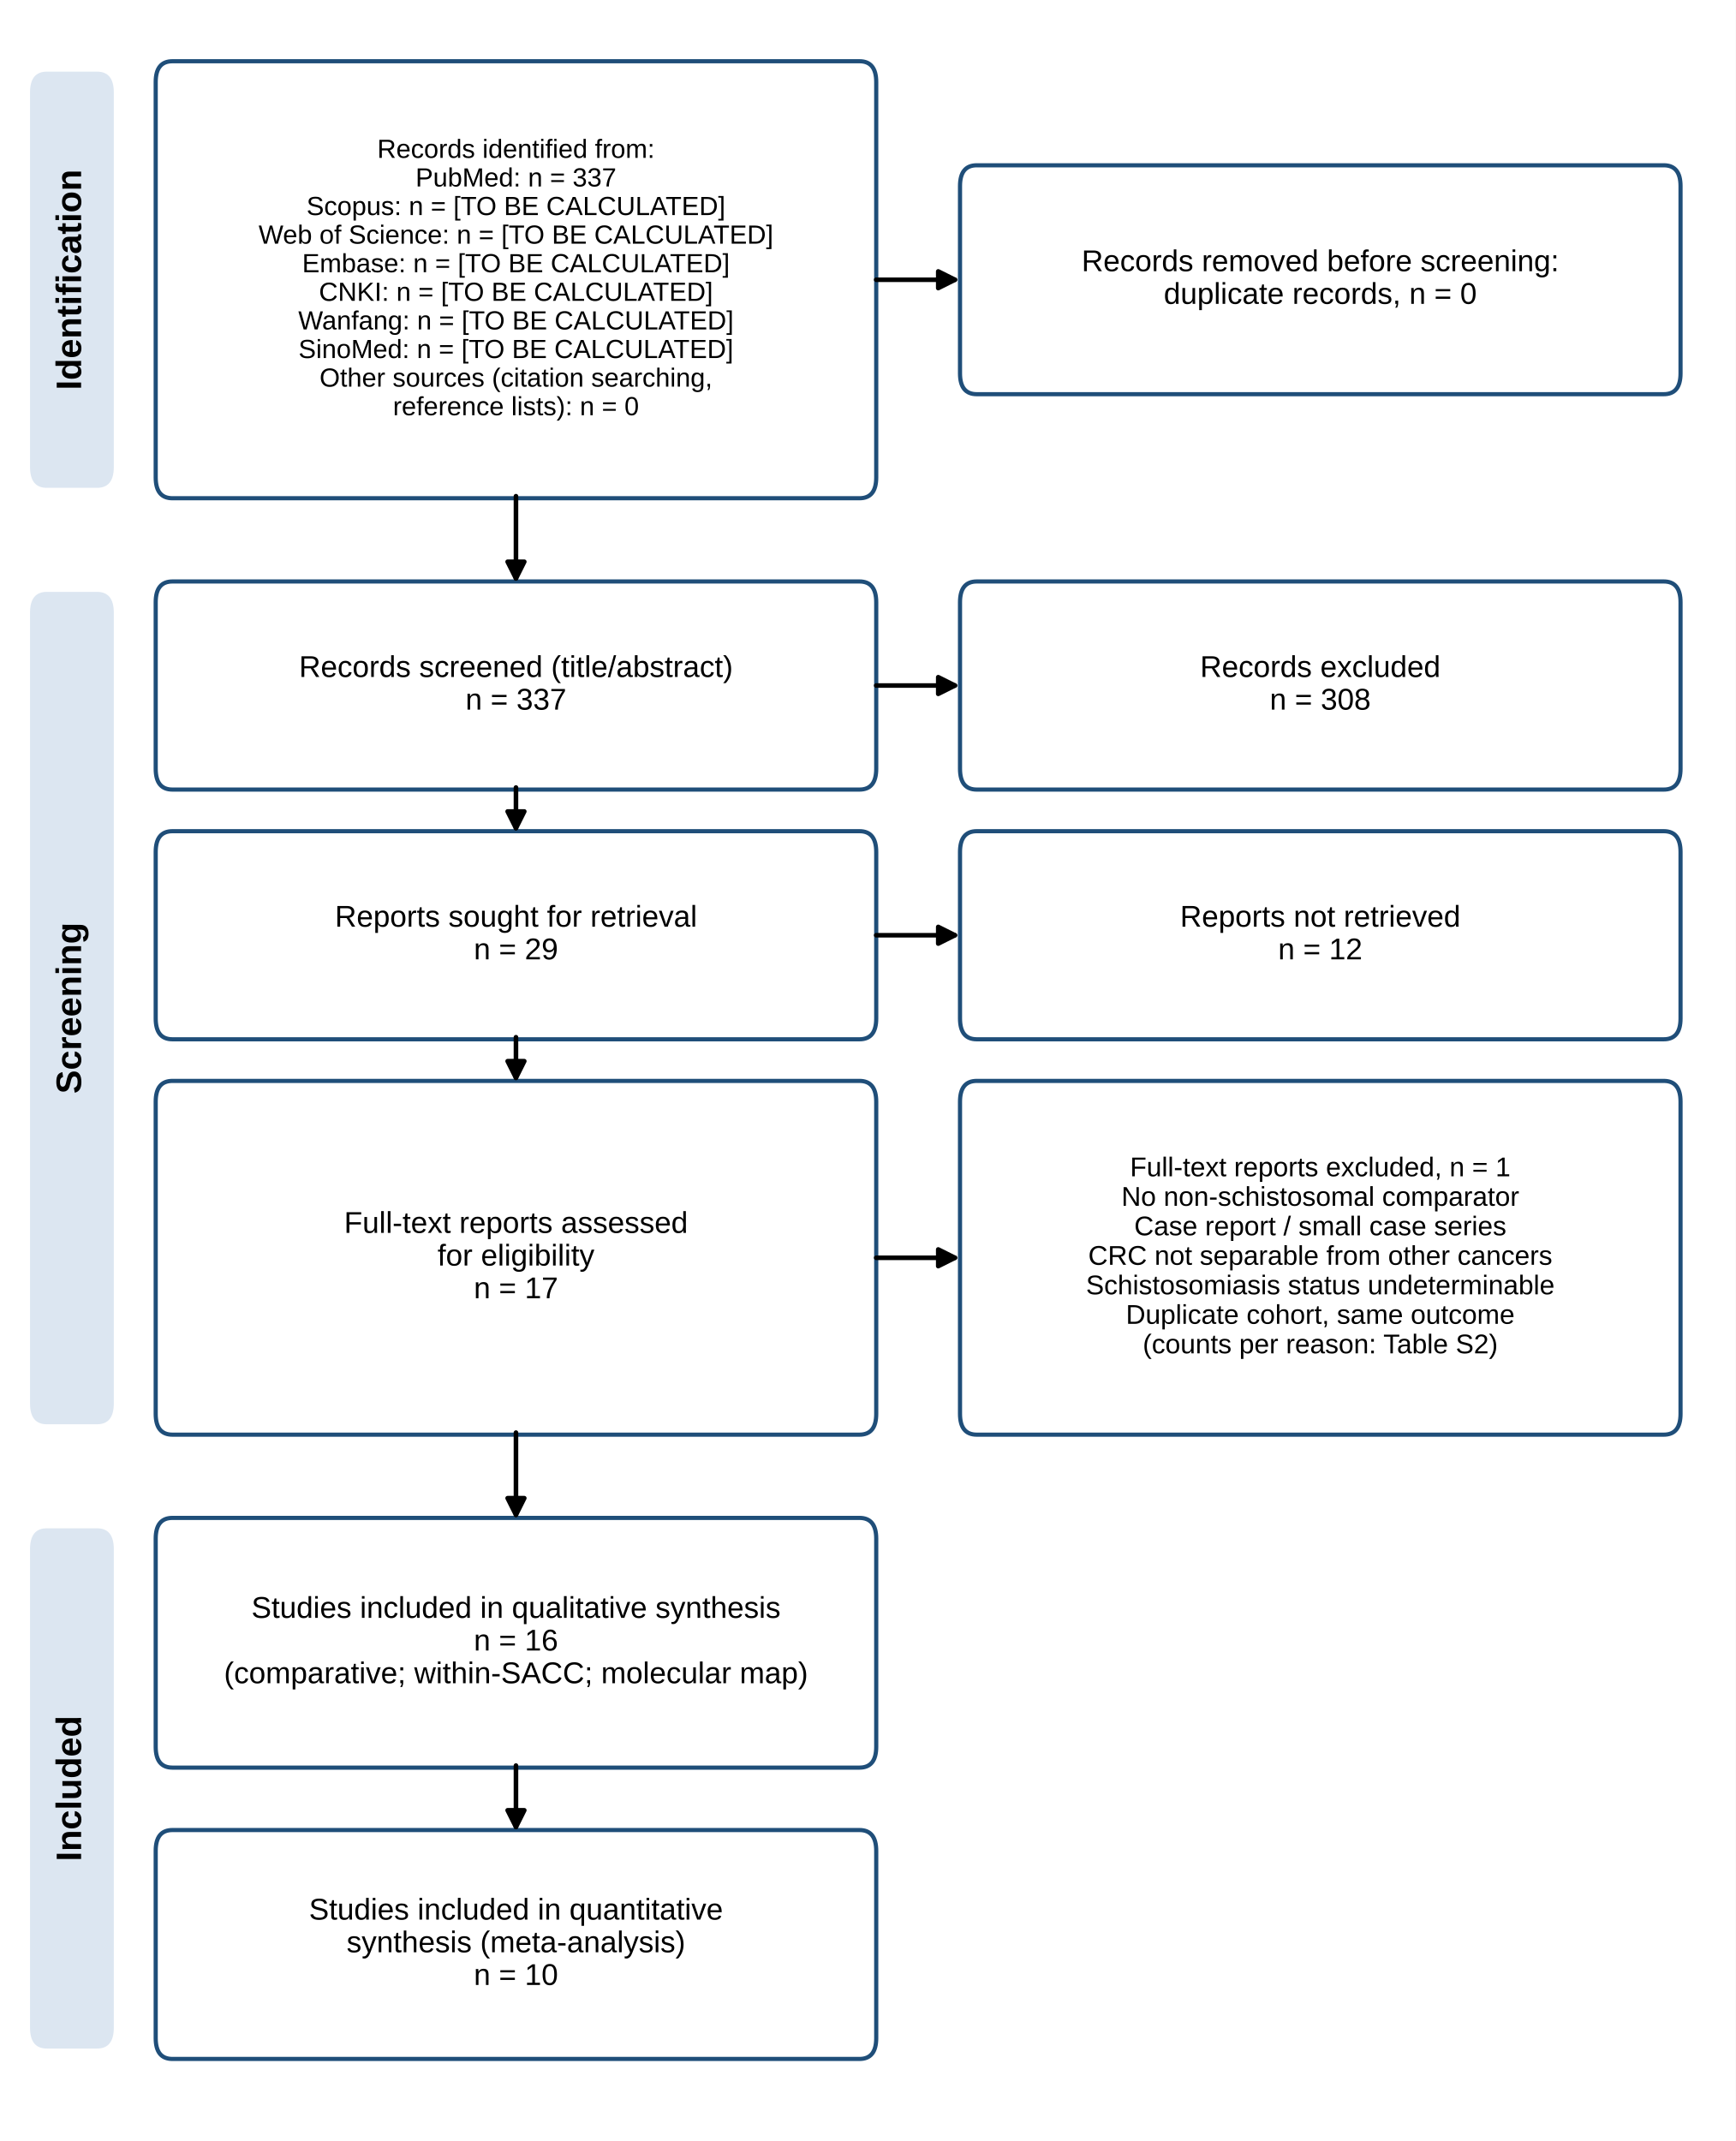
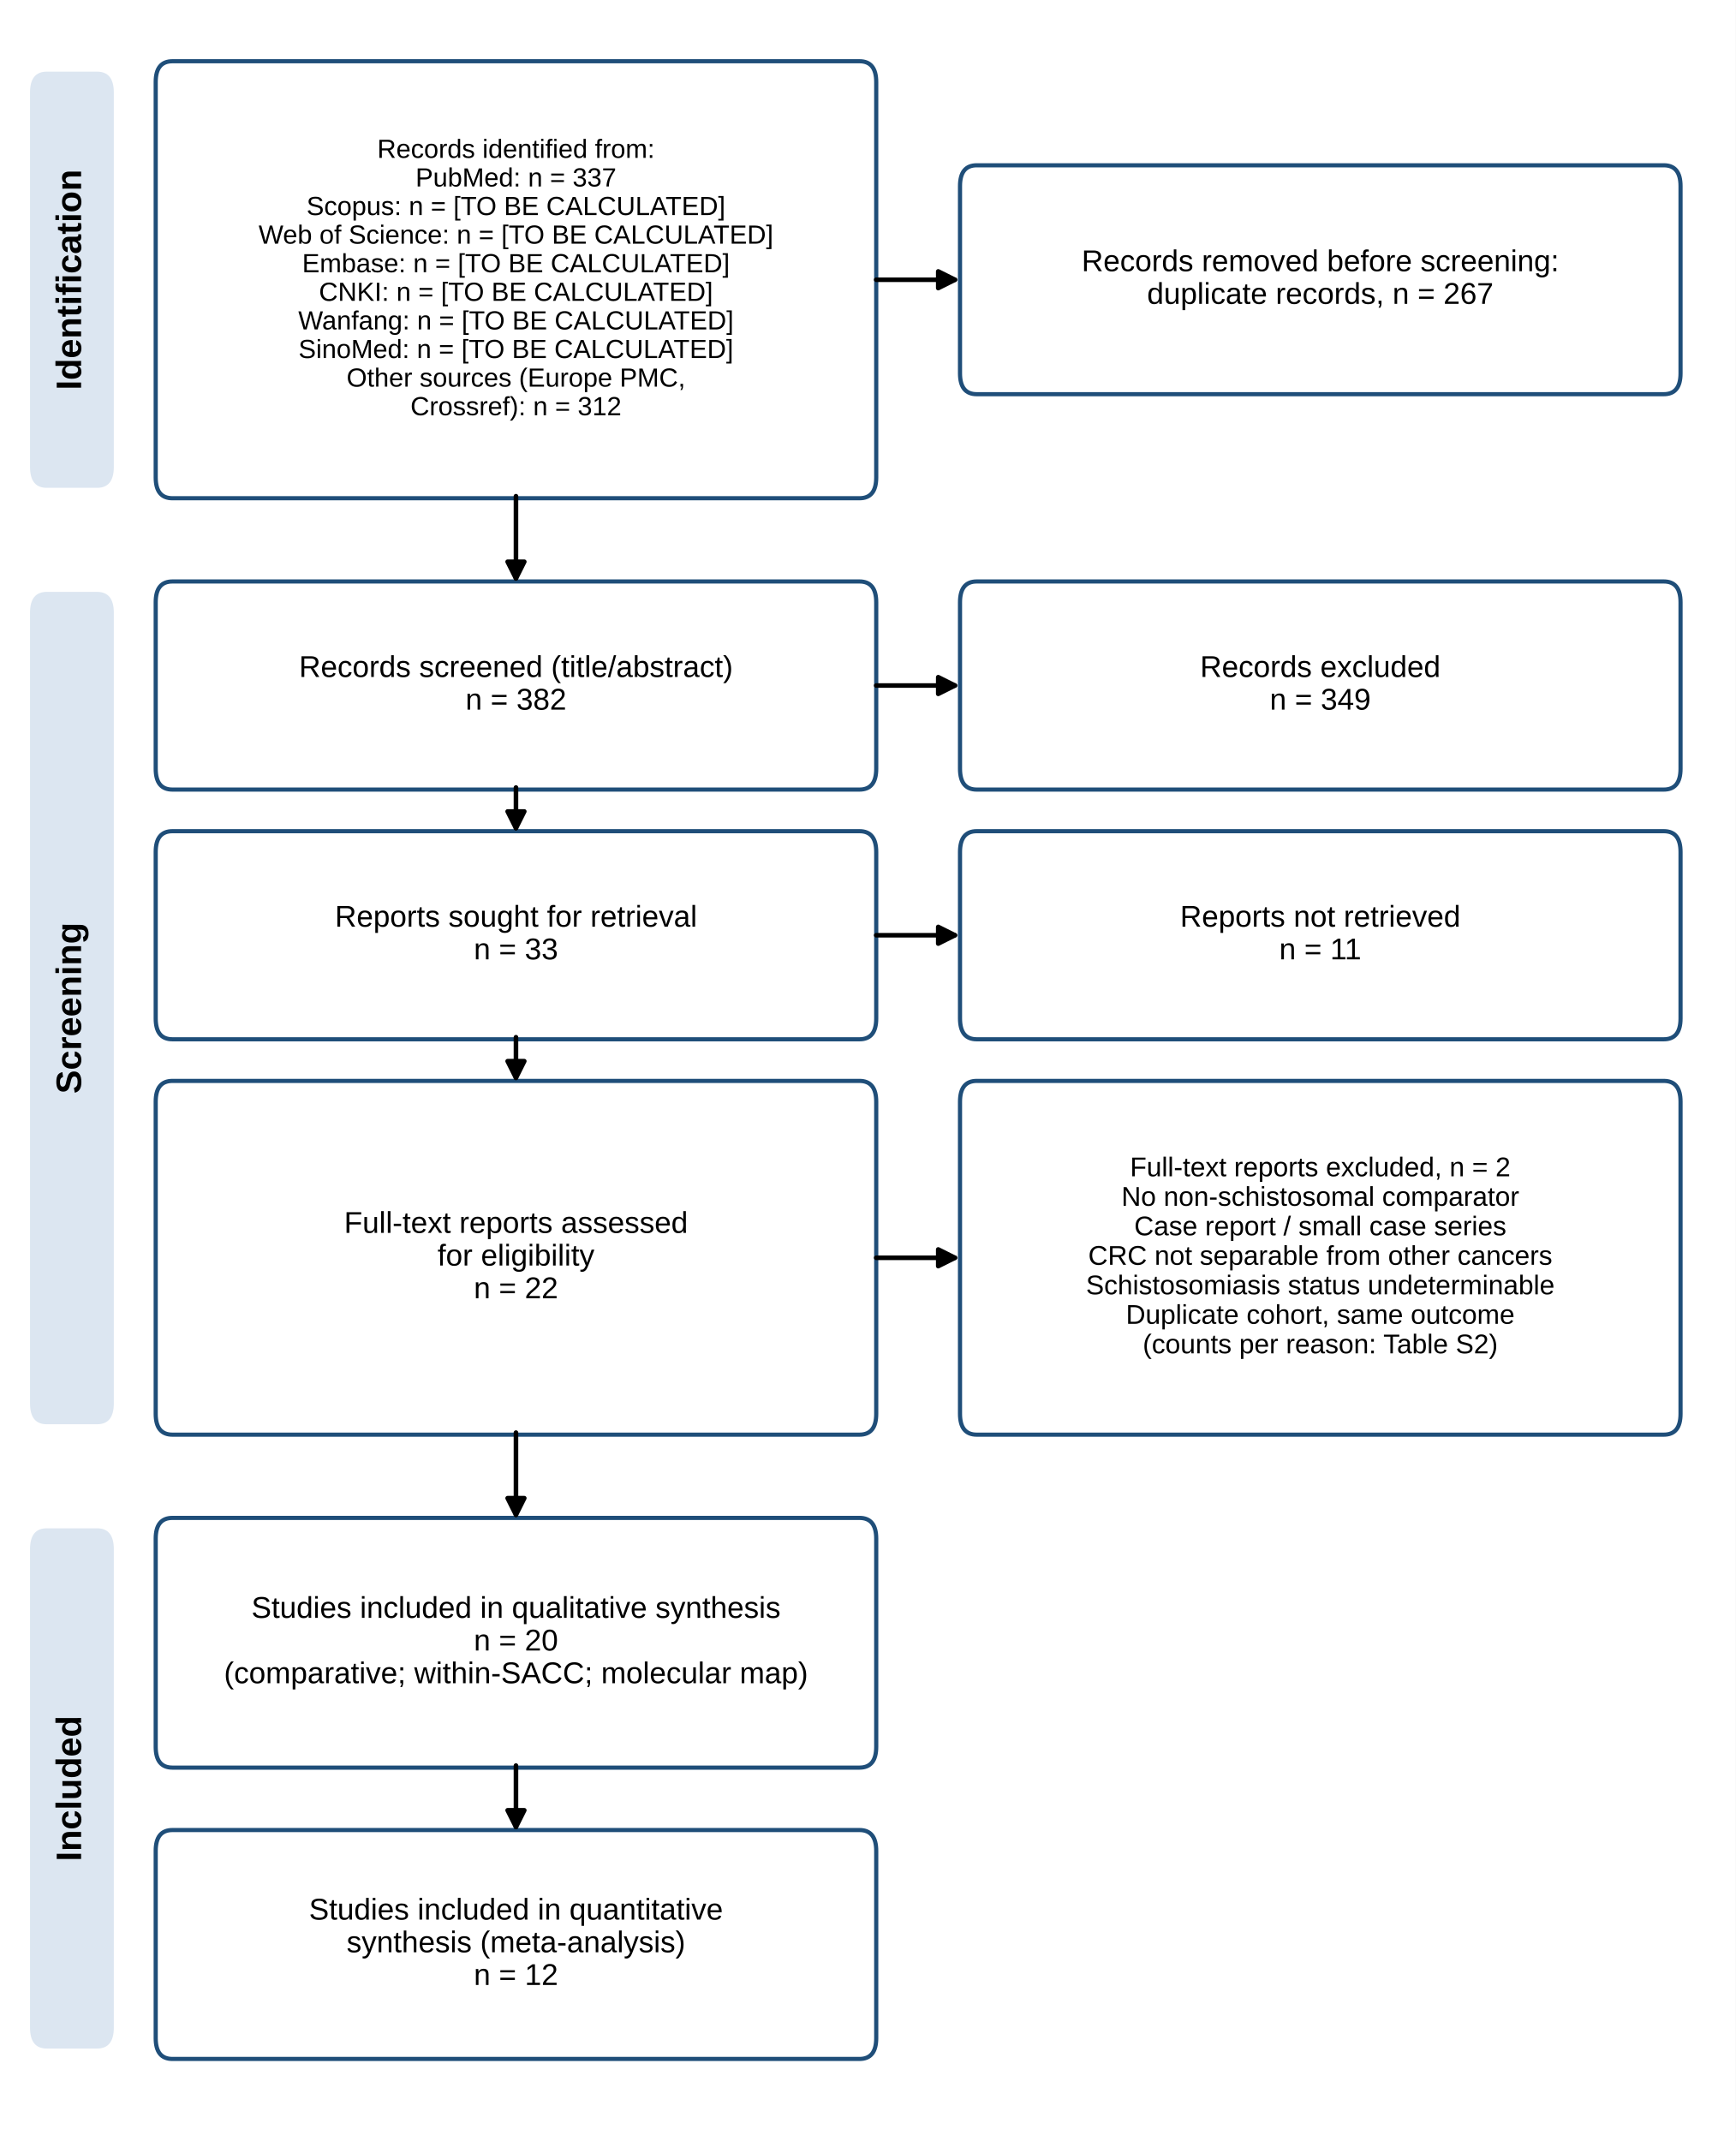
<svg xmlns="http://www.w3.org/2000/svg" width="416.16pt" height="513.36pt" viewBox="0 0 416.16 513.36" version="1.1">
  <defs>
    <style type="text/css">*{stroke-linejoin: round; stroke-linecap: butt}</style>
  </defs>
  <g id="figure_1">
    <g id="patch_1">
      <path d="M 0 513.36  L 416.16 513.36  L 416.16 -0  L 0 -0  z " style="fill: #ffffff" />
    </g>
    <g id="axes_1">
      <g id="patch_2">
-         <path d="M 11.218 116.971  L 23.27 116.971  Q 27.288 116.971 27.288 111.982  L 27.288 22.169  Q 27.288 17.179 23.27 17.179  L 11.218 17.179  Q 7.2 17.179 7.2 22.169  L 7.2 111.982  Q 7.2 116.971 11.218 116.971  z " clip-path="url(#p67008264b0)" style="fill: #dce6f1" />
+         <path d="M 11.218 116.971  L 23.27 116.971  Q 27.288 116.971 27.288 111.982  L 27.288 22.169  Q 27.288 17.179 23.27 17.179  L 11.218 17.179  Q 7.2 17.179 7.2 22.169  L 7.2 111.982  Q 7.2 116.971 11.218 116.971  z " clip-path="url(#pa388c06e00)" style="fill: #dce6f1" />
      </g>
      <g id="patch_3">
-         <path d="M 11.218 341.503  L 23.27 341.503  Q 27.288 341.503 27.288 336.514  L 27.288 146.909  Q 27.288 141.919 23.27 141.919  L 11.218 141.919  Q 7.2 141.919 7.2 146.909  L 7.2 336.514  Q 7.2 341.503 11.218 341.503  z " clip-path="url(#p67008264b0)" style="fill: #dce6f1" />
+         <path d="M 11.218 341.503  L 23.27 341.503  Q 27.288 341.503 27.288 336.514  L 27.288 146.909  Q 27.288 141.919 23.27 141.919  L 11.218 141.919  Q 7.2 141.919 7.2 146.909  L 7.2 336.514  Q 7.2 341.503 11.218 341.503  z " clip-path="url(#pa388c06e00)" style="fill: #dce6f1" />
      </g>
      <g id="patch_4">
-         <path d="M 11.218 491.191  L 23.27 491.191  Q 27.288 491.191 27.288 486.202  L 27.288 371.441  Q 27.288 366.451 23.27 366.451  L 11.218 366.451  Q 7.2 366.451 7.2 371.441  L 7.2 486.202  Q 7.2 491.191 11.218 491.191  z " clip-path="url(#p67008264b0)" style="fill: #dce6f1" />
+         <path d="M 11.218 491.191  L 23.27 491.191  Q 27.288 491.191 27.288 486.202  L 27.288 371.441  Q 27.288 366.451 23.27 366.451  L 11.218 366.451  Q 7.2 366.451 7.2 371.441  L 7.2 486.202  Q 7.2 491.191 11.218 491.191  z " clip-path="url(#pa388c06e00)" style="fill: #dce6f1" />
      </g>
      <g id="patch_5">
-         <path d="M 41.35 119.466  L 206.071 119.466  Q 210.089 119.466 210.089 114.476  L 210.089 19.674  Q 210.089 14.684 206.071 14.684  L 41.35 14.684  Q 37.332 14.684 37.332 19.674  L 37.332 114.476  Q 37.332 119.466 41.35 119.466  z " clip-path="url(#p67008264b0)" style="fill: #ffffff; stroke: #1f4e79; stroke-linejoin: miter" />
+         <path d="M 41.35 119.466  L 206.071 119.466  Q 210.089 119.466 210.089 114.476  L 210.089 19.674  Q 210.089 14.684 206.071 14.684  L 41.35 14.684  Q 37.332 14.684 37.332 19.674  L 37.332 114.476  Q 37.332 119.466 41.35 119.466  z " clip-path="url(#pa388c06e00)" style="fill: #ffffff; stroke: #1f4e79; stroke-linejoin: miter" />
      </g>
      <g id="patch_6">
-         <path d="M 234.194 94.518  L 398.916 94.518  Q 402.934 94.518 402.934 89.528  L 402.934 44.622  Q 402.934 39.632 398.916 39.632  L 234.194 39.632  Q 230.177 39.632 230.177 44.622  L 230.177 89.528  Q 230.177 94.518 234.194 94.518  z " clip-path="url(#p67008264b0)" style="fill: #ffffff; stroke: #1f4e79; stroke-linejoin: miter" />
+         <path d="M 234.194 94.518  L 398.916 94.518  Q 402.934 94.518 402.934 89.528  L 402.934 44.622  Q 402.934 39.632 398.916 39.632  L 234.194 39.632  Q 230.177 39.632 230.177 44.622  L 230.177 89.528  Q 230.177 94.518 234.194 94.518  z " clip-path="url(#pa388c06e00)" style="fill: #ffffff; stroke: #1f4e79; stroke-linejoin: miter" />
      </g>
      <g id="patch_7">
-         <path d="M 41.35 189.32  L 206.071 189.32  Q 210.089 189.32 210.089 184.331  L 210.089 144.414  Q 210.089 139.424 206.071 139.424  L 41.35 139.424  Q 37.332 139.424 37.332 144.414  L 37.332 184.331  Q 37.332 189.32 41.35 189.32  z " clip-path="url(#p67008264b0)" style="fill: #ffffff; stroke: #1f4e79; stroke-linejoin: miter" />
+         <path d="M 41.35 189.32  L 206.071 189.32  Q 210.089 189.32 210.089 184.331  L 210.089 144.414  Q 210.089 139.424 206.071 139.424  L 41.35 139.424  Q 37.332 139.424 37.332 144.414  L 37.332 184.331  Q 37.332 189.32 41.35 189.32  z " clip-path="url(#pa388c06e00)" style="fill: #ffffff; stroke: #1f4e79; stroke-linejoin: miter" />
      </g>
      <g id="patch_8">
-         <path d="M 234.194 189.32  L 398.916 189.32  Q 402.934 189.32 402.934 184.331  L 402.934 144.414  Q 402.934 139.424 398.916 139.424  L 234.194 139.424  Q 230.177 139.424 230.177 144.414  L 230.177 184.331  Q 230.177 189.32 234.194 189.32  z " clip-path="url(#p67008264b0)" style="fill: #ffffff; stroke: #1f4e79; stroke-linejoin: miter" />
+         <path d="M 234.194 189.32  L 398.916 189.32  Q 402.934 189.32 402.934 184.331  L 402.934 144.414  Q 402.934 139.424 398.916 139.424  L 234.194 139.424  Q 230.177 139.424 230.177 144.414  L 230.177 184.331  Q 230.177 189.32 234.194 189.32  z " clip-path="url(#pa388c06e00)" style="fill: #ffffff; stroke: #1f4e79; stroke-linejoin: miter" />
      </g>
      <g id="patch_9">
-         <path d="M 41.35 249.196  L 206.071 249.196  Q 210.089 249.196 210.089 244.206  L 210.089 204.289  Q 210.089 199.3 206.071 199.3  L 41.35 199.3  Q 37.332 199.3 37.332 204.289  L 37.332 244.206  Q 37.332 249.196 41.35 249.196  z " clip-path="url(#p67008264b0)" style="fill: #ffffff; stroke: #1f4e79; stroke-linejoin: miter" />
+         <path d="M 41.35 249.196  L 206.071 249.196  Q 210.089 249.196 210.089 244.206  L 210.089 204.289  Q 210.089 199.3 206.071 199.3  L 41.35 199.3  Q 37.332 199.3 37.332 204.289  L 37.332 244.206  Q 37.332 249.196 41.35 249.196  z " clip-path="url(#pa388c06e00)" style="fill: #ffffff; stroke: #1f4e79; stroke-linejoin: miter" />
      </g>
      <g id="patch_10">
-         <path d="M 234.194 249.196  L 398.916 249.196  Q 402.934 249.196 402.934 244.206  L 402.934 204.289  Q 402.934 199.3 398.916 199.3  L 234.194 199.3  Q 230.177 199.3 230.177 204.289  L 230.177 244.206  Q 230.177 249.196 234.194 249.196  z " clip-path="url(#p67008264b0)" style="fill: #ffffff; stroke: #1f4e79; stroke-linejoin: miter" />
+         <path d="M 234.194 249.196  L 398.916 249.196  Q 402.934 249.196 402.934 244.206  L 402.934 204.289  Q 402.934 199.3 398.916 199.3  L 234.194 199.3  Q 230.177 199.3 230.177 204.289  L 230.177 244.206  Q 230.177 249.196 234.194 249.196  z " clip-path="url(#pa388c06e00)" style="fill: #ffffff; stroke: #1f4e79; stroke-linejoin: miter" />
      </g>
      <g id="patch_11">
-         <path d="M 41.35 343.998  L 206.071 343.998  Q 210.089 343.998 210.089 339.008  L 210.089 264.164  Q 210.089 259.175 206.071 259.175  L 41.35 259.175  Q 37.332 259.175 37.332 264.164  L 37.332 339.008  Q 37.332 343.998 41.35 343.998  z " clip-path="url(#p67008264b0)" style="fill: #ffffff; stroke: #1f4e79; stroke-linejoin: miter" />
+         <path d="M 41.35 343.998  L 206.071 343.998  Q 210.089 343.998 210.089 339.008  L 210.089 264.164  Q 210.089 259.175 206.071 259.175  L 41.35 259.175  Q 37.332 259.175 37.332 264.164  L 37.332 339.008  Q 37.332 343.998 41.35 343.998  z " clip-path="url(#pa388c06e00)" style="fill: #ffffff; stroke: #1f4e79; stroke-linejoin: miter" />
      </g>
      <g id="patch_12">
-         <path d="M 234.194 343.998  L 398.916 343.998  Q 402.934 343.998 402.934 339.008  L 402.934 264.164  Q 402.934 259.175 398.916 259.175  L 234.194 259.175  Q 230.177 259.175 230.177 264.164  L 230.177 339.008  Q 230.177 343.998 234.194 343.998  z " clip-path="url(#p67008264b0)" style="fill: #ffffff; stroke: #1f4e79; stroke-linejoin: miter" />
+         <path d="M 234.194 343.998  L 398.916 343.998  Q 402.934 343.998 402.934 339.008  L 402.934 264.164  Q 402.934 259.175 398.916 259.175  L 234.194 259.175  Q 230.177 259.175 230.177 264.164  L 230.177 339.008  Q 230.177 343.998 234.194 343.998  z " clip-path="url(#pa388c06e00)" style="fill: #ffffff; stroke: #1f4e79; stroke-linejoin: miter" />
      </g>
      <g id="patch_13">
-         <path d="M 41.35 423.832  L 206.071 423.832  Q 210.089 423.832 210.089 418.842  L 210.089 368.946  Q 210.089 363.956 206.071 363.956  L 41.35 363.956  Q 37.332 363.956 37.332 368.946  L 37.332 418.842  Q 37.332 423.832 41.35 423.832  z " clip-path="url(#p67008264b0)" style="fill: #ffffff; stroke: #1f4e79; stroke-linejoin: miter" />
+         <path d="M 41.35 423.832  L 206.071 423.832  Q 210.089 423.832 210.089 418.842  L 210.089 368.946  Q 210.089 363.956 206.071 363.956  L 41.35 363.956  Q 37.332 363.956 37.332 368.946  L 37.332 418.842  Q 37.332 423.832 41.35 423.832  z " clip-path="url(#pa388c06e00)" style="fill: #ffffff; stroke: #1f4e79; stroke-linejoin: miter" />
      </g>
      <g id="patch_14">
-         <path d="M 41.35 493.686  L 206.071 493.686  Q 210.089 493.686 210.089 488.696  L 210.089 443.79  Q 210.089 438.8 206.071 438.8  L 41.35 438.8  Q 37.332 438.8 37.332 443.79  L 37.332 488.696  Q 37.332 493.686 41.35 493.686  z " clip-path="url(#p67008264b0)" style="fill: #ffffff; stroke: #1f4e79; stroke-linejoin: miter" />
+         <path d="M 41.35 493.686  L 206.071 493.686  Q 210.089 493.686 210.089 488.696  L 210.089 443.79  Q 210.089 438.8 206.071 438.8  L 41.35 438.8  Q 37.332 438.8 37.332 443.79  L 37.332 488.696  Q 37.332 493.686 41.35 493.686  z " clip-path="url(#pa388c06e00)" style="fill: #ffffff; stroke: #1f4e79; stroke-linejoin: miter" />
      </g>
      <g id="patch_15">
-         <path d="M 123.71 118.972  Q 123.71 129.447 123.71 138.692  " clip-path="url(#p67008264b0)" style="fill: none; stroke: #000000; stroke-width: 1.1; stroke-linecap: round" />
-         <path d="M 125.71 134.692  L 123.71 138.692  L 121.71 134.692  z " clip-path="url(#p67008264b0)" style="stroke: #000000; stroke-width: 1.1; stroke-linecap: round" />
+         <path d="M 123.71 118.972  Q 123.71 129.447 123.71 138.692  " clip-path="url(#pa388c06e00)" style="fill: none; stroke: #000000; stroke-width: 1.1; stroke-linecap: round" />
+         <path d="M 125.71 134.692  L 123.71 138.692  L 121.71 134.692  z " clip-path="url(#pa388c06e00)" style="stroke: #000000; stroke-width: 1.1; stroke-linecap: round" />
      </g>
      <g id="patch_16">
-         <path d="M 123.71 188.825  Q 123.71 194.31 123.71 198.567  " clip-path="url(#p67008264b0)" style="fill: none; stroke: #000000; stroke-width: 1.1; stroke-linecap: round" />
-         <path d="M 125.71 194.567  L 123.71 198.567  L 121.71 194.567  z " clip-path="url(#p67008264b0)" style="stroke: #000000; stroke-width: 1.1; stroke-linecap: round" />
+         <path d="M 123.71 188.825  Q 123.71 194.31 123.71 198.567  " clip-path="url(#pa388c06e00)" style="fill: none; stroke: #000000; stroke-width: 1.1; stroke-linecap: round" />
+         <path d="M 125.71 194.567  L 123.71 198.567  L 121.71 194.567  z " clip-path="url(#pa388c06e00)" style="stroke: #000000; stroke-width: 1.1; stroke-linecap: round" />
      </g>
      <g id="patch_17">
-         <path d="M 123.71 248.7  Q 123.71 254.186 123.71 258.442  " clip-path="url(#p67008264b0)" style="fill: none; stroke: #000000; stroke-width: 1.1; stroke-linecap: round" />
-         <path d="M 125.71 254.442  L 123.71 258.442  L 121.71 254.442  z " clip-path="url(#p67008264b0)" style="stroke: #000000; stroke-width: 1.1; stroke-linecap: round" />
+         <path d="M 123.71 248.7  Q 123.71 254.186 123.71 258.442  " clip-path="url(#pa388c06e00)" style="fill: none; stroke: #000000; stroke-width: 1.1; stroke-linecap: round" />
+         <path d="M 125.71 254.442  L 123.71 258.442  L 121.71 254.442  z " clip-path="url(#pa388c06e00)" style="stroke: #000000; stroke-width: 1.1; stroke-linecap: round" />
      </g>
      <g id="patch_18">
-         <path d="M 123.71 343.504  Q 123.71 353.979 123.71 363.224  " clip-path="url(#p67008264b0)" style="fill: none; stroke: #000000; stroke-width: 1.1; stroke-linecap: round" />
-         <path d="M 125.71 359.224  L 123.71 363.224  L 121.71 359.224  z " clip-path="url(#p67008264b0)" style="stroke: #000000; stroke-width: 1.1; stroke-linecap: round" />
+         <path d="M 123.71 343.504  Q 123.71 353.979 123.71 363.224  " clip-path="url(#pa388c06e00)" style="fill: none; stroke: #000000; stroke-width: 1.1; stroke-linecap: round" />
+         <path d="M 125.71 359.224  L 123.71 363.224  L 121.71 359.224  z " clip-path="url(#pa388c06e00)" style="stroke: #000000; stroke-width: 1.1; stroke-linecap: round" />
      </g>
      <g id="patch_19">
-         <path d="M 123.71 423.339  Q 123.71 431.316 123.71 438.062  " clip-path="url(#p67008264b0)" style="fill: none; stroke: #000000; stroke-width: 1.1; stroke-linecap: round" />
-         <path d="M 125.71 434.062  L 123.71 438.062  L 121.71 434.062  z " clip-path="url(#p67008264b0)" style="stroke: #000000; stroke-width: 1.1; stroke-linecap: round" />
+         <path d="M 123.71 423.339  Q 123.71 431.316 123.71 438.062  " clip-path="url(#pa388c06e00)" style="fill: none; stroke: #000000; stroke-width: 1.1; stroke-linecap: round" />
+         <path d="M 125.71 434.062  L 123.71 438.062  L 121.71 434.062  z " clip-path="url(#pa388c06e00)" style="stroke: #000000; stroke-width: 1.1; stroke-linecap: round" />
      </g>
      <g id="patch_20">
-         <path d="M 210.078 67.075  Q 220.132 67.075 228.956 67.075  " clip-path="url(#p67008264b0)" style="fill: none; stroke: #000000; stroke-width: 1.1; stroke-linecap: round" />
-         <path d="M 224.956 65.075  L 228.956 67.075  L 224.956 69.075  z " clip-path="url(#p67008264b0)" style="stroke: #000000; stroke-width: 1.1; stroke-linecap: round" />
+         <path d="M 210.078 67.075  Q 220.132 67.075 228.956 67.075  " clip-path="url(#pa388c06e00)" style="fill: none; stroke: #000000; stroke-width: 1.1; stroke-linecap: round" />
+         <path d="M 224.956 65.075  L 228.956 67.075  L 224.956 69.075  z " clip-path="url(#pa388c06e00)" style="stroke: #000000; stroke-width: 1.1; stroke-linecap: round" />
      </g>
      <g id="patch_21">
-         <path d="M 210.078 164.372  Q 220.132 164.372 228.956 164.372  " clip-path="url(#p67008264b0)" style="fill: none; stroke: #000000; stroke-width: 1.1; stroke-linecap: round" />
-         <path d="M 224.956 162.372  L 228.956 164.372  L 224.956 166.372  z " clip-path="url(#p67008264b0)" style="stroke: #000000; stroke-width: 1.1; stroke-linecap: round" />
+         <path d="M 210.078 164.372  Q 220.132 164.372 228.956 164.372  " clip-path="url(#pa388c06e00)" style="fill: none; stroke: #000000; stroke-width: 1.1; stroke-linecap: round" />
+         <path d="M 224.956 162.372  L 228.956 164.372  L 224.956 166.372  z " clip-path="url(#pa388c06e00)" style="stroke: #000000; stroke-width: 1.1; stroke-linecap: round" />
      </g>
      <g id="patch_22">
-         <path d="M 210.078 224.248  Q 220.132 224.248 228.956 224.248  " clip-path="url(#p67008264b0)" style="fill: none; stroke: #000000; stroke-width: 1.1; stroke-linecap: round" />
-         <path d="M 224.956 222.248  L 228.956 224.248  L 224.956 226.248  z " clip-path="url(#p67008264b0)" style="stroke: #000000; stroke-width: 1.1; stroke-linecap: round" />
+         <path d="M 210.078 224.248  Q 220.132 224.248 228.956 224.248  " clip-path="url(#pa388c06e00)" style="fill: none; stroke: #000000; stroke-width: 1.1; stroke-linecap: round" />
+         <path d="M 224.956 222.248  L 228.956 224.248  L 224.956 226.248  z " clip-path="url(#pa388c06e00)" style="stroke: #000000; stroke-width: 1.1; stroke-linecap: round" />
      </g>
      <g id="patch_23">
-         <path d="M 210.078 301.586  Q 220.132 301.586 228.956 301.586  " clip-path="url(#p67008264b0)" style="fill: none; stroke: #000000; stroke-width: 1.1; stroke-linecap: round" />
-         <path d="M 224.956 299.586  L 228.956 301.586  L 224.956 303.586  z " clip-path="url(#p67008264b0)" style="stroke: #000000; stroke-width: 1.1; stroke-linecap: round" />
+         <path d="M 210.078 301.586  Q 220.132 301.586 228.956 301.586  " clip-path="url(#pa388c06e00)" style="fill: none; stroke: #000000; stroke-width: 1.1; stroke-linecap: round" />
+         <path d="M 224.956 299.586  L 228.956 301.586  L 224.956 303.586  z " clip-path="url(#pa388c06e00)" style="stroke: #000000; stroke-width: 1.1; stroke-linecap: round" />
      </g>
      <g id="text_1">
        <text style="font-weight: 700; font-size: 8.5px; font-family: 'Arial', 'Liberation Sans', 'DejaVu Sans', sans-serif" transform="translate(19.44371 93.51684) rotate(-90)">Identification</text>
      </g>
      <g id="text_2">
        <text style="font-weight: 700; font-size: 8.5px; font-family: 'Arial', 'Liberation Sans', 'DejaVu Sans', sans-serif" transform="translate(19.43765 262.2586) rotate(-90)">Screening</text>
      </g>
      <g id="text_3">
        <text style="font-weight: 700; font-size: 8.5px; font-family: 'Arial', 'Liberation Sans', 'DejaVu Sans', sans-serif" transform="translate(19.44371 446.2927) rotate(-90)">Included</text>
      </g>
      <g id="text_4">
        <text style="font-size: 6.3px; font-family: 'Arial', 'Liberation Sans', 'DejaVu Sans', sans-serif" transform="translate(90.44837 37.85003)">Records identified from:</text>
        <text style="font-size: 6.3px; font-family: 'Arial', 'Liberation Sans', 'DejaVu Sans', sans-serif" transform="translate(99.6316 44.70682)">PubMed: n = 337</text>
        <text style="font-size: 6.3px; font-family: 'Arial', 'Liberation Sans', 'DejaVu Sans', sans-serif" transform="translate(73.49595 51.5636)">Scopus: n = [TO BE CALCULATED]</text>
        <text style="font-size: 6.3px; font-family: 'Arial', 'Liberation Sans', 'DejaVu Sans', sans-serif" transform="translate(61.99944 58.42039)">Web of Science: n = [TO BE CALCULATED]</text>
        <text style="font-size: 6.3px; font-family: 'Arial', 'Liberation Sans', 'DejaVu Sans', sans-serif" transform="translate(72.4471 65.27718)">Embase: n = [TO BE CALCULATED]</text>
        <text style="font-size: 6.3px; font-family: 'Arial', 'Liberation Sans', 'DejaVu Sans', sans-serif" transform="translate(76.47615 72.13397)">CNKI: n = [TO BE CALCULATED]</text>
        <text style="font-size: 6.3px; font-family: 'Arial', 'Liberation Sans', 'DejaVu Sans', sans-serif" transform="translate(71.51195 78.99075)">Wanfang: n = [TO BE CALCULATED]</text>
        <text style="font-size: 6.3px; font-family: 'Arial', 'Liberation Sans', 'DejaVu Sans', sans-serif" transform="translate(71.57052 85.84754)">SinoMed: n = [TO BE CALCULATED]</text>
-         <text style="font-size: 6.3px; font-family: 'Arial', 'Liberation Sans', 'DejaVu Sans', sans-serif" transform="translate(76.61741 92.70433)">Other sources (citation searching,</text>
-         <text style="font-size: 6.3px; font-family: 'Arial', 'Liberation Sans', 'DejaVu Sans', sans-serif" transform="translate(94.21163 99.56111)">reference lists): n = 0</text>
+         <text style="font-size: 6.3px; font-family: 'Arial', 'Liberation Sans', 'DejaVu Sans', sans-serif" transform="translate(83.09804 92.70433)">Other sources (Europe PMC,</text>
+         <text style="font-size: 6.3px; font-family: 'Arial', 'Liberation Sans', 'DejaVu Sans', sans-serif" transform="translate(98.41344 99.56111)">Crossref): n = 312</text>
      </g>
      <g id="text_5">
        <text style="font-size: 7.2px; font-family: 'Arial', 'Liberation Sans', 'DejaVu Sans', sans-serif" transform="translate(259.3304 65.02032)">Records removed before screening:</text>
-         <text style="font-size: 7.2px; font-family: 'Arial', 'Liberation Sans', 'DejaVu Sans', sans-serif" transform="translate(279.0353 72.85665)">duplicate records, n = 0</text>
+         <text style="font-size: 7.2px; font-family: 'Arial', 'Liberation Sans', 'DejaVu Sans', sans-serif" transform="translate(275.0315 72.85665)">duplicate records, n = 267</text>
      </g>
      <g id="text_6">
        <text style="font-size: 7.2px; font-family: 'Arial', 'Liberation Sans', 'DejaVu Sans', sans-serif" transform="translate(71.69321 162.3175)">Records screened (title/abstract)</text>
-         <text style="font-size: 7.2px; font-family: 'Arial', 'Liberation Sans', 'DejaVu Sans', sans-serif" transform="translate(111.5998 170.1538)">n = 337</text>
+         <text style="font-size: 7.2px; font-family: 'Arial', 'Liberation Sans', 'DejaVu Sans', sans-serif" transform="translate(111.5998 170.1538)">n = 382</text>
      </g>
      <g id="text_7">
        <text style="font-size: 7.2px; font-family: 'Arial', 'Liberation Sans', 'DejaVu Sans', sans-serif" transform="translate(287.7411 162.3175)">Records excluded</text>
-         <text style="font-size: 7.2px; font-family: 'Arial', 'Liberation Sans', 'DejaVu Sans', sans-serif" transform="translate(304.4446 170.1538)">n = 308</text>
+         <text style="font-size: 7.2px; font-family: 'Arial', 'Liberation Sans', 'DejaVu Sans', sans-serif" transform="translate(304.4446 170.1538)">n = 349</text>
      </g>
      <g id="text_8">
        <text style="font-size: 7.2px; font-family: 'Arial', 'Liberation Sans', 'DejaVu Sans', sans-serif" transform="translate(80.29384 222.1927)">Reports sought for retrieval</text>
-         <text style="font-size: 7.2px; font-family: 'Arial', 'Liberation Sans', 'DejaVu Sans', sans-serif" transform="translate(113.6017 230.029)">n = 29</text>
+         <text style="font-size: 7.2px; font-family: 'Arial', 'Liberation Sans', 'DejaVu Sans', sans-serif" transform="translate(113.6017 230.029)">n = 33</text>
      </g>
      <g id="text_9">
        <text style="font-size: 7.2px; font-family: 'Arial', 'Liberation Sans', 'DejaVu Sans', sans-serif" transform="translate(282.9413 222.1927)">Reports not retrieved</text>
-         <text style="font-size: 7.2px; font-family: 'Arial', 'Liberation Sans', 'DejaVu Sans', sans-serif" transform="translate(306.4465 230.029)">n = 12</text>
+         <text style="font-size: 7.2px; font-family: 'Arial', 'Liberation Sans', 'DejaVu Sans', sans-serif" transform="translate(306.7137 230.029)">n = 11</text>
      </g>
      <g id="text_10">
        <text style="font-size: 7.2px; font-family: 'Arial', 'Liberation Sans', 'DejaVu Sans', sans-serif" transform="translate(82.49771 295.6134)">Full-text reports assessed</text>
        <text style="font-size: 7.2px; font-family: 'Arial', 'Liberation Sans', 'DejaVu Sans', sans-serif" transform="translate(104.9043 303.4497)">for eligibility</text>
-         <text style="font-size: 7.2px; font-family: 'Arial', 'Liberation Sans', 'DejaVu Sans', sans-serif" transform="translate(113.6017 311.286)">n = 17</text>
+         <text style="font-size: 7.2px; font-family: 'Arial', 'Liberation Sans', 'DejaVu Sans', sans-serif" transform="translate(113.6017 311.286)">n = 22</text>
      </g>
      <g id="text_11">
-         <text style="font-size: 6.5px; font-family: 'Arial', 'Liberation Sans', 'DejaVu Sans', sans-serif" transform="translate(270.9455 282.0451)">Full-text reports excluded, n = 1</text>
+         <text style="font-size: 6.5px; font-family: 'Arial', 'Liberation Sans', 'DejaVu Sans', sans-serif" transform="translate(270.9455 282.0451)">Full-text reports excluded, n = 2</text>
        <text style="font-size: 6.5px; font-family: 'Arial', 'Liberation Sans', 'DejaVu Sans', sans-serif" transform="translate(268.8716 289.1196)">No non-schistosomal comparator</text>
        <text style="font-size: 6.5px; font-family: 'Arial', 'Liberation Sans', 'DejaVu Sans', sans-serif" transform="translate(271.9449 296.1941)">Case report / small case series</text>
        <text style="font-size: 6.5px; font-family: 'Arial', 'Liberation Sans', 'DejaVu Sans', sans-serif" transform="translate(260.9233 303.2685)">CRC not separable from other cancers</text>
        <text style="font-size: 6.5px; font-family: 'Arial', 'Liberation Sans', 'DejaVu Sans', sans-serif" transform="translate(260.3784 310.343)">Schistosomiasis status undeterminable</text>
        <text style="font-size: 6.5px; font-family: 'Arial', 'Liberation Sans', 'DejaVu Sans', sans-serif" transform="translate(269.9522 317.4175)">Duplicate cohort, same outcome</text>
        <text style="font-size: 6.5px; font-family: 'Arial', 'Liberation Sans', 'DejaVu Sans', sans-serif" transform="translate(273.9832 324.4919)">(counts per reason: Table S2)</text>
      </g>
      <g id="text_12">
        <text style="font-size: 7.2px; font-family: 'Arial', 'Liberation Sans', 'DejaVu Sans', sans-serif" transform="translate(60.27615 387.921)">Studies included in qualitative synthesis</text>
-         <text style="font-size: 7.2px; font-family: 'Arial', 'Liberation Sans', 'DejaVu Sans', sans-serif" transform="translate(113.6017 395.7573)">n = 16</text>
+         <text style="font-size: 7.2px; font-family: 'Arial', 'Liberation Sans', 'DejaVu Sans', sans-serif" transform="translate(113.6017 395.7573)">n = 20</text>
        <text style="font-size: 7.2px; font-family: 'Arial', 'Liberation Sans', 'DejaVu Sans', sans-serif" transform="translate(53.69321 403.5936)">(comparative; within-SACC; molecular map)</text>
      </g>
      <g id="text_13">
        <text style="font-size: 7.2px; font-family: 'Arial', 'Liberation Sans', 'DejaVu Sans', sans-serif" transform="translate(74.0799 460.2702)">Studies included in quantitative</text>
        <text style="font-size: 7.2px; font-family: 'Arial', 'Liberation Sans', 'DejaVu Sans', sans-serif" transform="translate(83.10015 468.1065)">synthesis (meta-analysis)</text>
-         <text style="font-size: 7.2px; font-family: 'Arial', 'Liberation Sans', 'DejaVu Sans', sans-serif" transform="translate(113.6017 475.9428)">n = 10</text>
+         <text style="font-size: 7.2px; font-family: 'Arial', 'Liberation Sans', 'DejaVu Sans', sans-serif" transform="translate(113.6017 475.9428)">n = 12</text>
      </g>
    </g>
  </g>
  <defs>
-     <clipPath id="p67008264b0">
+     <clipPath id="pa388c06e00">
      <rect x="7.2" y="7.2" width="401.76" height="498.96" />
    </clipPath>
  </defs>
</svg>
